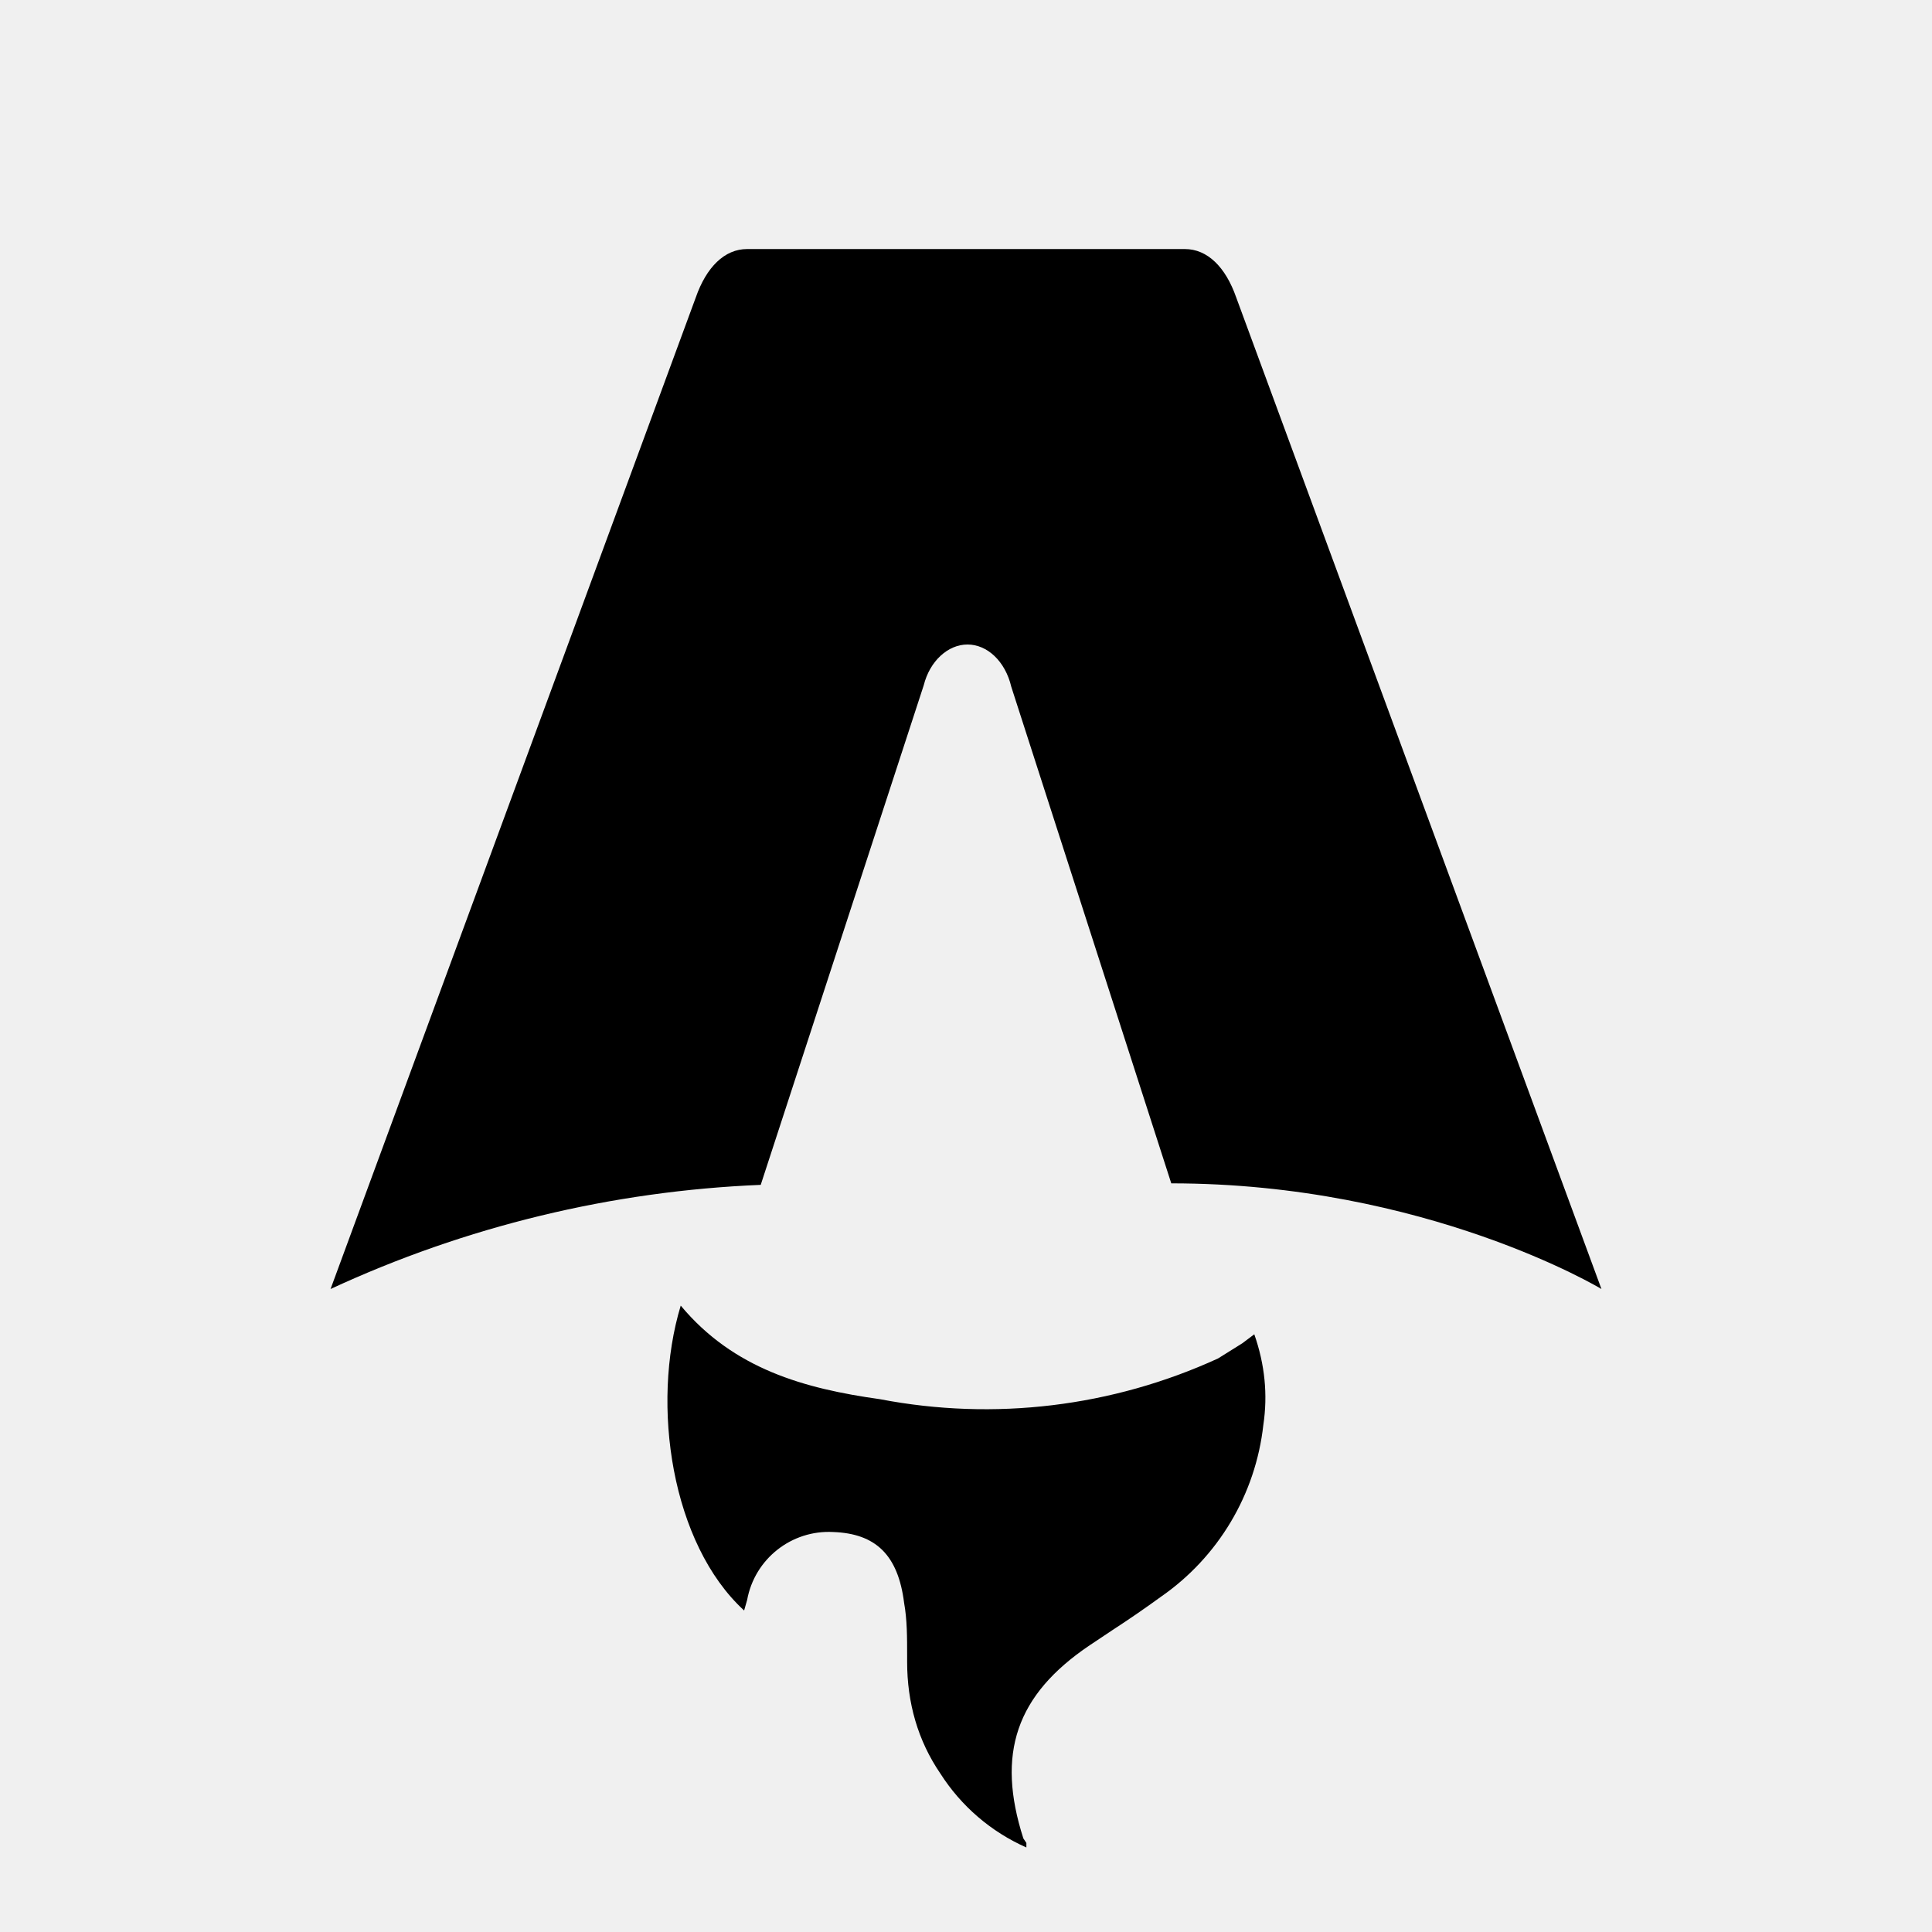
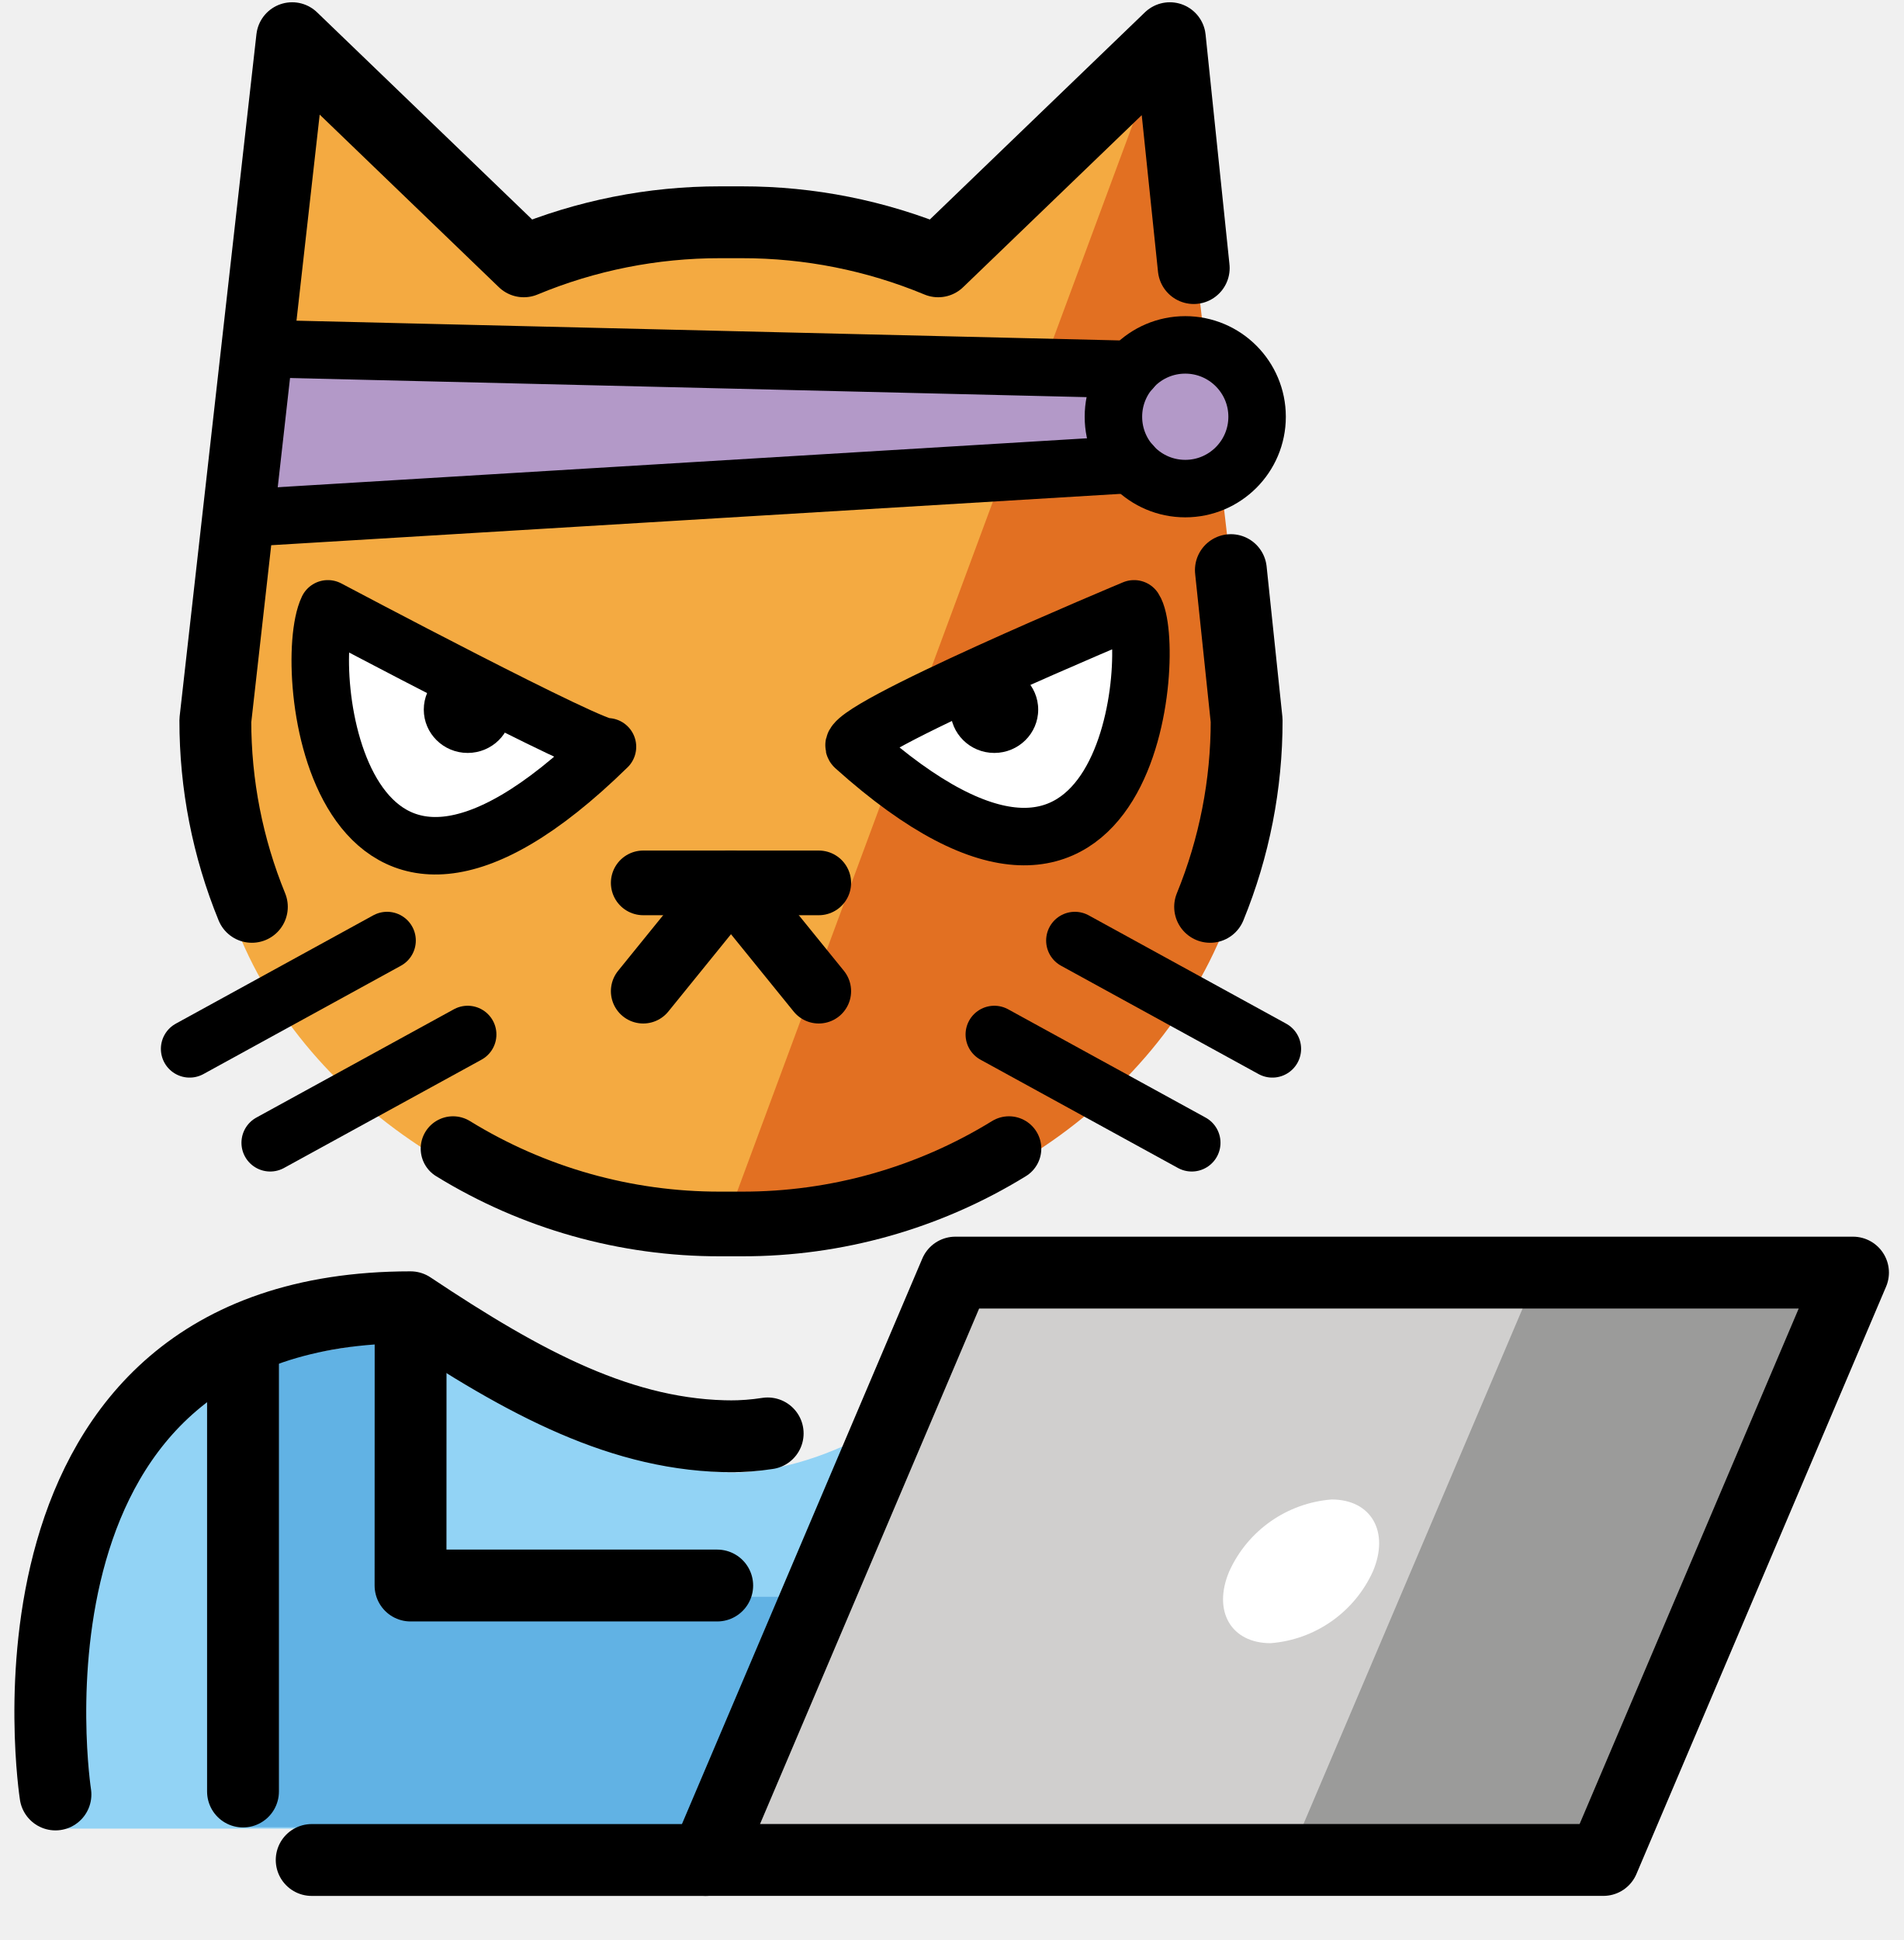
- <svg xmlns="http://www.w3.org/2000/svg" fill="none" viewBox="0 0 128 128">
-   <path d="M50.4 78.5a75.1 75.1 0 0 0-28.5 6.9l24.2-65.7c.7-2 1.9-3.2 3.4-3.2h29c1.5 0 2.7 1.2 3.4 3.2l24.2 65.7s-11.6-7-28.5-7L67 45.5c-.4-1.7-1.6-2.8-2.9-2.8-1.3 0-2.5 1.1-2.9 2.7L50.4 78.5Zm-1.1 28.2Zm-4.2-20.2c-2 6.6-.6 15.8 4.2 20.2a17.5 17.5 0 0 1 .2-.7 5.5 5.5 0 0 1 5.7-4.5c2.8.1 4.3 1.5 4.7 4.7.2 1.1.2 2.3.2 3.5v.4c0 2.7.7 5.2 2.2 7.4a13 13 0 0 0 5.7 4.9v-.3l-.2-.3c-1.8-5.6-.5-9.5 4.4-12.8l1.5-1a73 73 0 0 0 3.2-2.2 16 16 0 0 0 6.8-11.4c.3-2 .1-4-.6-6l-.8.6-1.6 1a37 37 0 0 1-22.4 2.7c-5-.7-9.7-2-13.2-6.2Z" />
-   <style>
-         path { fill: #000; }
-         @media (prefers-color-scheme: dark) {
-             path { fill: #FFF; }
-         }
-     </style>
+ <svg xmlns="http://www.w3.org/2000/svg" id="emoji" viewBox="15.5 8 53 54">
+   <g id="color">
+     <path fill="#92d3f5" d="m17.135,58.899s-2-13.5,10-13.5c3.192,2.128,5.926,3.598,9,3.592h-.125c3.102-.152,5.408-2.164,8.6-4.292,15.57,0,10.8,14.2,10.8,14.2" />
+     <polygon fill="#61b2e4" points="49.297 58.861 49.297 45.986 44.806 45.202 44.806 52.447 26.929 52.447 26.931 45.202 22.265 45.986 22.265 58.861 49.297 58.861" />
+     <polygon fill="#d0cfce" points="67.087 43.423 60.137 59.772 35.147 59.772 42.097 43.423 67.087 43.423" />
+     <polygon fill="#9b9b9a" points="67.303 43.423 60.353 59.772 60.133 59.772 51.363 59.772 58.313 43.423 67.083 43.423 67.303 43.423" />
+     <path fill="#f4aa41" d="m49.163,33.788c-2.113,5.285-7.419,8.702-13.631,8.702-5.355,0-11.31-3.308-13.423-8.592l-.074-.181c-.67-1.658-.562-3.687-.562-5.583l2.154-18.764,6.008,5.843c1.768-.744,3.668-1.126,5.586-1.124h.625c1.918-.002,3.818.38,5.586,1.124l6.595-6.423,2.186,19.636c.002,1.839-.351,3.661-1.04,5.366" />
+     <path fill="#e27022" d="m35.532,42.491c6.231.199,11.955-3.398,14.068-8.683l.065-.134c.67-1.658.563-3.998.563-5.895l-2.203-18.989" />
+     <polygon fill="#b399c8" points="22.652 17.7 22.165 22.428 49.297 20.787 49.014 18.333 22.652 17.7" />
+     <path fill="#b399c8" d="m50.897,19.6c0,1.105-.895,2-2,2s-2-.895-2-2,.895-2,2-2c1.104 0,2.0.896,2,2" />
+     <path fill="#fff" d="m47.072,24.975s-8.168,3.408-7.784,3.84c7.815,7.016,8.429-2.863,7.784-3.84Z" />
+     <path fill="#fff" d="m24.628,24.975s7.557,4.01,7.784,3.84c-7.545,7.384-8.546-2.237-7.784-3.84Z" />
+     <path fill="#fff" d="m53.722,51.738c-.514,1.136-1.606,1.903-2.849,2-1.103,0-1.62-.895-1.151-2,.514-1.136,1.606-1.902,2.849-2,1.103,0,1.619.896,1.151,2" />
+   </g>
+   <g id="line">
+     <path fill="none" stroke="#000" stroke-linecap="round" stroke-linejoin="round" stroke-width="2" d="m36.872,47.899c-.353.055-.709.082-1.067.081h.125c-3.074.006-5.808-1.464-9-3.592-12,0-9.886,13.561-9.886,13.561" />
+     <polyline fill="none" stroke="#000" stroke-linecap="round" stroke-linejoin="round" stroke-width="2" points="35.467 52.133 26.929 52.133 26.931 44.888" />
+     <line x1="22.265" x2="22.265" y1="45.757" y2="57.867" fill="none" stroke="#000" stroke-linecap="round" stroke-linejoin="round" stroke-width="2" />
+     <polygon fill="none" stroke="#000" stroke-linecap="round" stroke-linejoin="round" stroke-width="2" points="35.147 59.772 60.137 59.772 67.087 43.423 42.097 43.423 35.147 59.772" />
+     <line x1="24.177" x2="35.147" y1="59.773" y2="59.773" fill="none" stroke="#000" stroke-linecap="round" stroke-linejoin="round" stroke-width="2" />
+     <line x1="38.294" x2="35.85" y1="35.589" y2="32.575" fill="none" stroke="#000" stroke-linecap="round" stroke-linejoin="round" stroke-width="1.8" />
+     <line x1="33.407" x2="35.85" y1="35.589" y2="32.575" fill="none" stroke="#000" stroke-linecap="round" stroke-linejoin="round" stroke-width="1.8" />
+     <line x1="33.407" x2="38.294" y1="32.575" y2="32.575" fill="none" stroke="#000" stroke-linecap="round" stroke-linejoin="round" stroke-width="1.8" />
+     <path fill="none" stroke="#000" stroke-linecap="round" stroke-linejoin="round" stroke-width="2" d="m49.767,23.869l.439,4.184c.002,1.779-.343,3.542-1.017,5.189" />
+     <path fill="none" stroke="#000" stroke-linecap="round" stroke-linejoin="round" stroke-width="2" d="m22.512,33.242c-.674-1.647-1.019-3.409-1.017-5.189l2.138-18.99,6.449,6.211c1.731-.72,3.588-1.089,5.463-1.087h.611c1.875-.002,3.732.367,5.463,1.087l6.449-6.211.665,6.399" />
+     <path fill="none" stroke="#000" stroke-linecap="round" stroke-linejoin="round" stroke-width="1.8" d="m28.112,39.972c2.235,1.376,4.809,2.102,7.433,2.097h.611c2.624.005,5.198-.721,7.433-2.097" />
+     <ellipse cx="28.52" cy="27.752" rx="1.222" ry="1.206" />
+     <ellipse cx="43.181" cy="27.752" rx="1.222" ry="1.206" />
+     <path fill="none" stroke="#000" stroke-linecap="round" stroke-linejoin="round" stroke-width="1.6" d="m47.072,24.947s-8.168,3.408-7.784,3.84c7.815,7.016,8.429-2.863,7.784-3.84Z" />
+     <line x1="50.922" x2="45.424" y1="37.195" y2="34.18" fill="none" stroke="#000" stroke-linecap="round" stroke-linejoin="round" stroke-width="1.6" />
+     <line x1="48.678" x2="43.181" y1="39.809" y2="36.795" fill="none" stroke="#000" stroke-linecap="round" stroke-linejoin="round" stroke-width="1.6" />
+     <path fill="none" stroke="#000" stroke-linecap="round" stroke-linejoin="round" stroke-width="1.6" d="m24.628,24.947s7.557,4.01,7.784,3.84c-7.545,7.384-8.546-2.237-7.784-3.84Z" />
+     <line x1="20.779" x2="26.276" y1="37.195" y2="34.18" fill="none" stroke="#000" stroke-linecap="round" stroke-linejoin="round" stroke-width="1.6" />
+     <line x1="23.022" x2="28.52" y1="39.809" y2="36.795" fill="none" stroke="#000" stroke-linecap="round" stroke-linejoin="round" stroke-width="1.6" />
+     <polyline fill="none" stroke="#000" stroke-linecap="round" stroke-linejoin="round" stroke-width="1.6" points="46.998 18.284 22.652 17.7 22.165 22.428 47.005 20.926" />
+     <path fill="none" stroke="#000" stroke-linecap="round" stroke-linejoin="round" stroke-width="1.6" d="m50.497,19.6c0,1.105-.895,2-2,2s-2-.895-2-2,.895-2,2-2c1.104 0,2.0.896,2,2" />
+   </g>
</svg>
